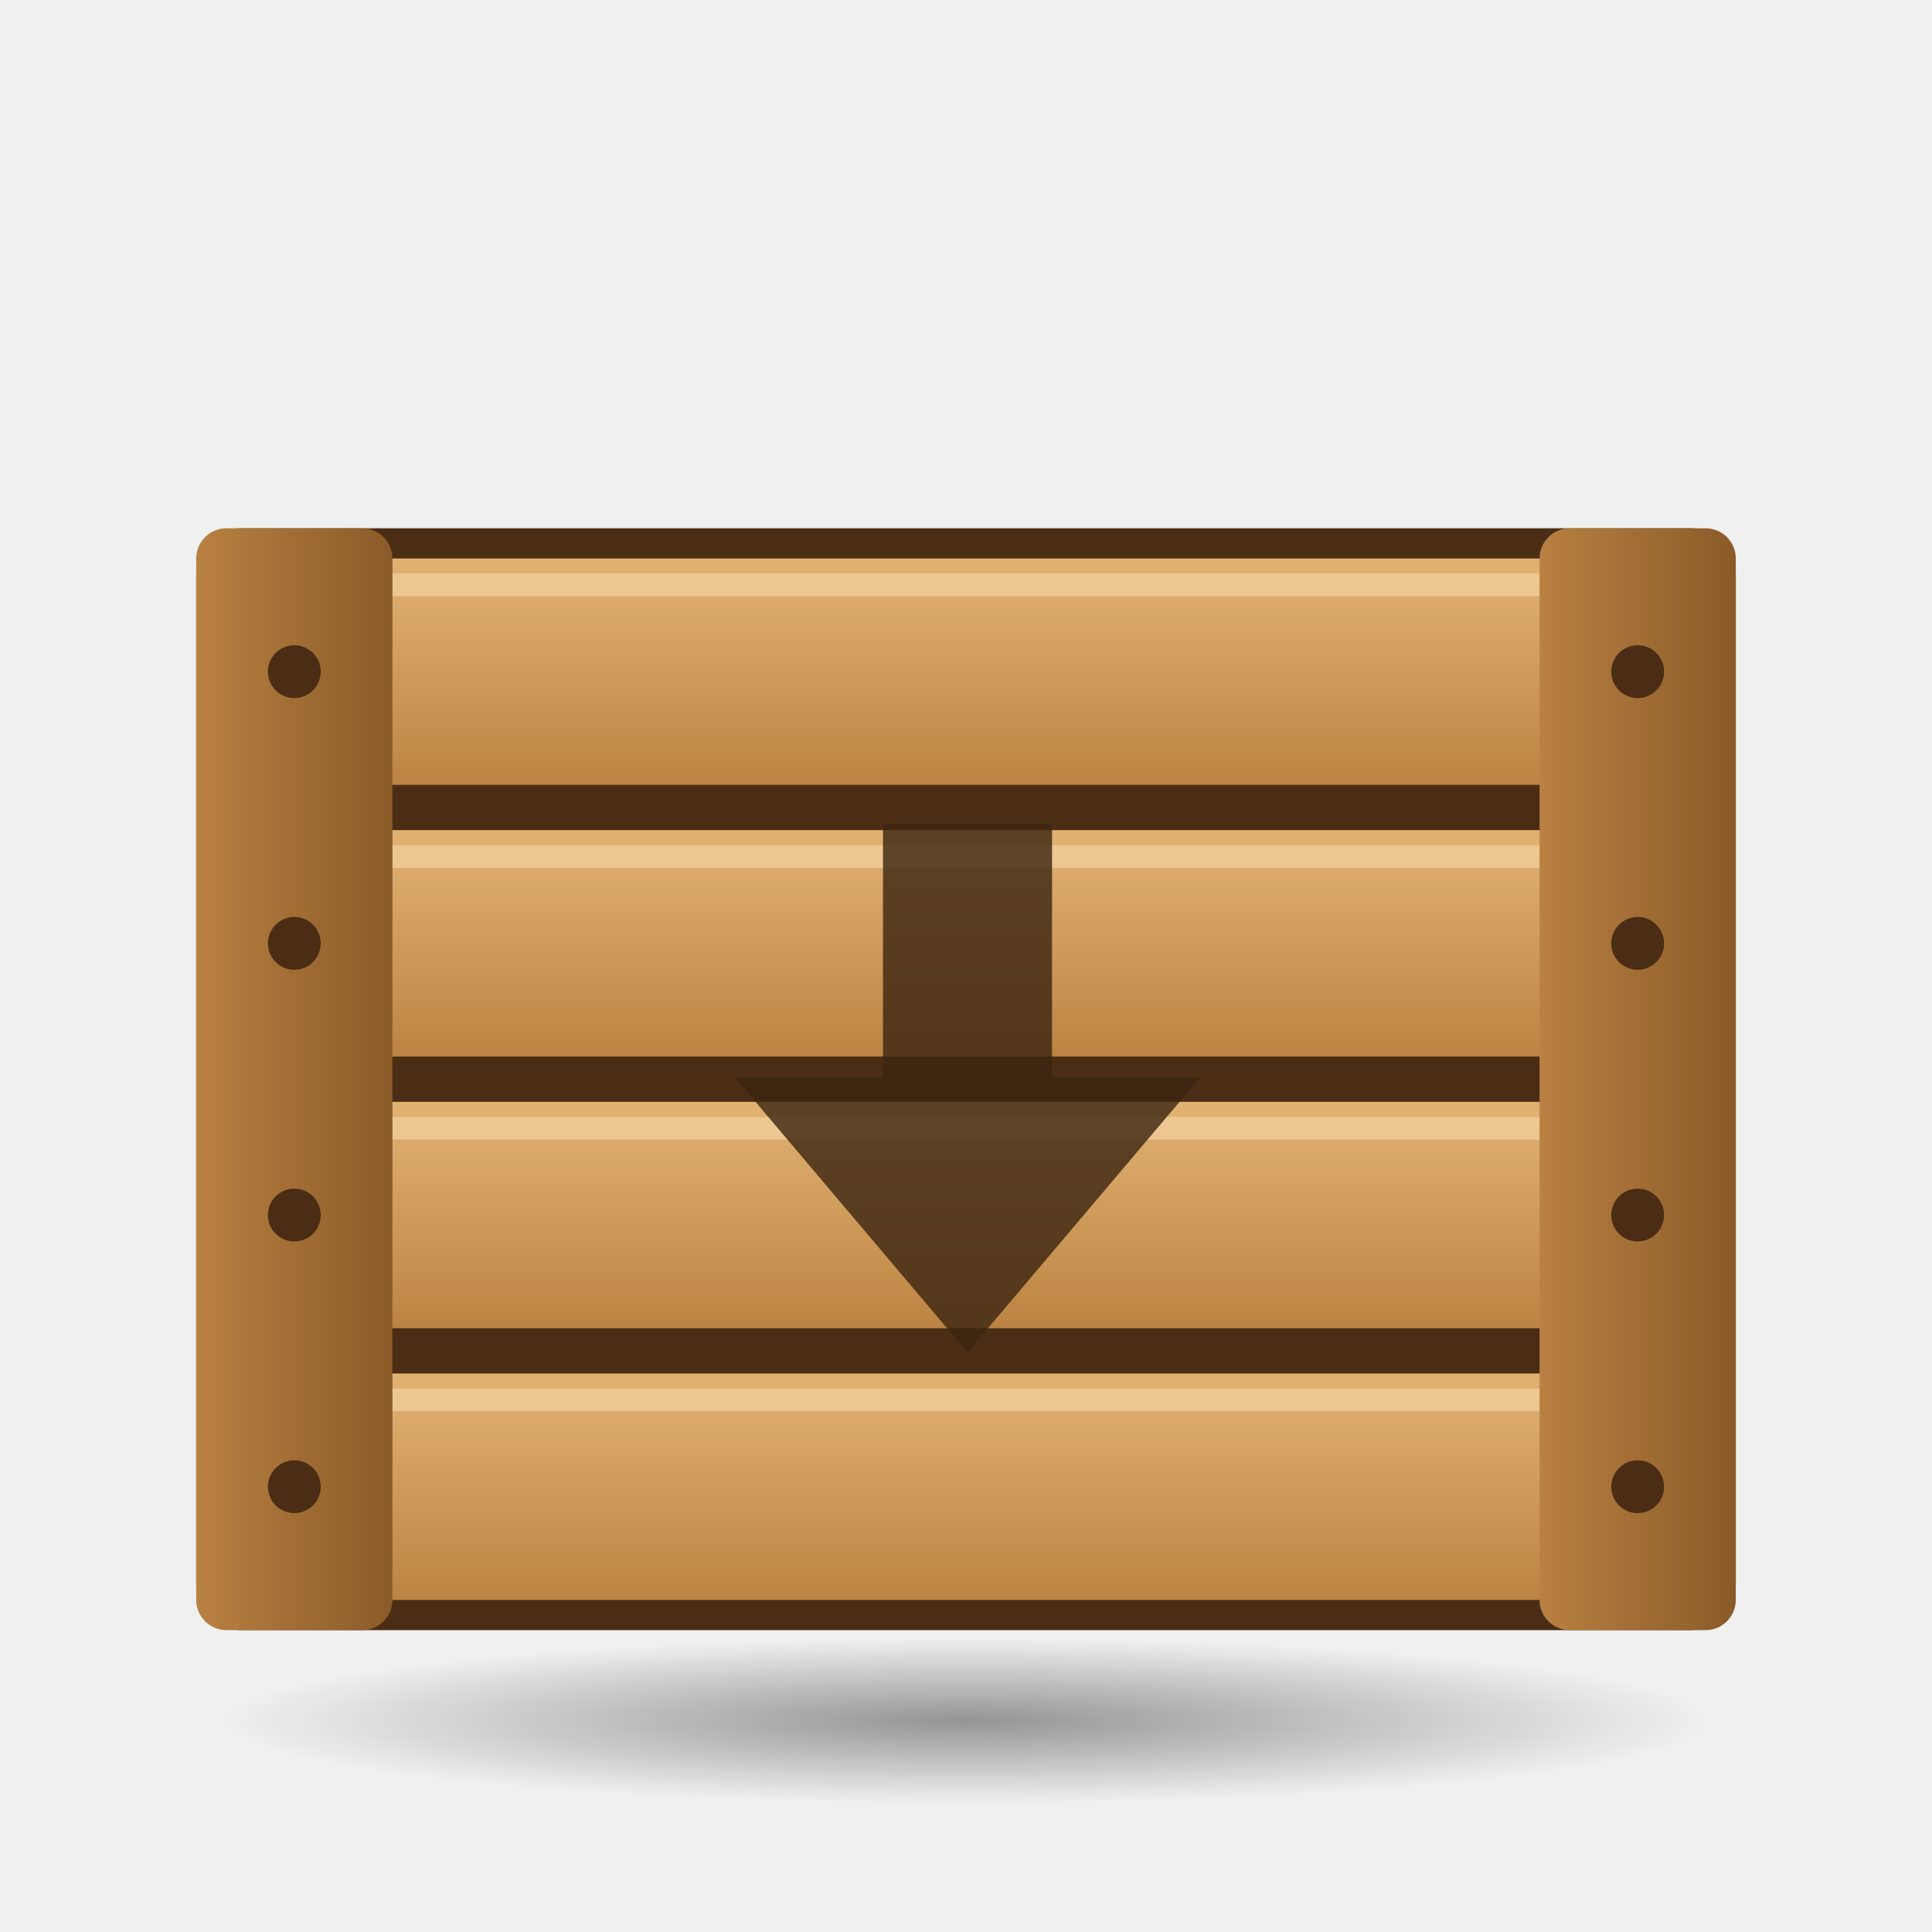
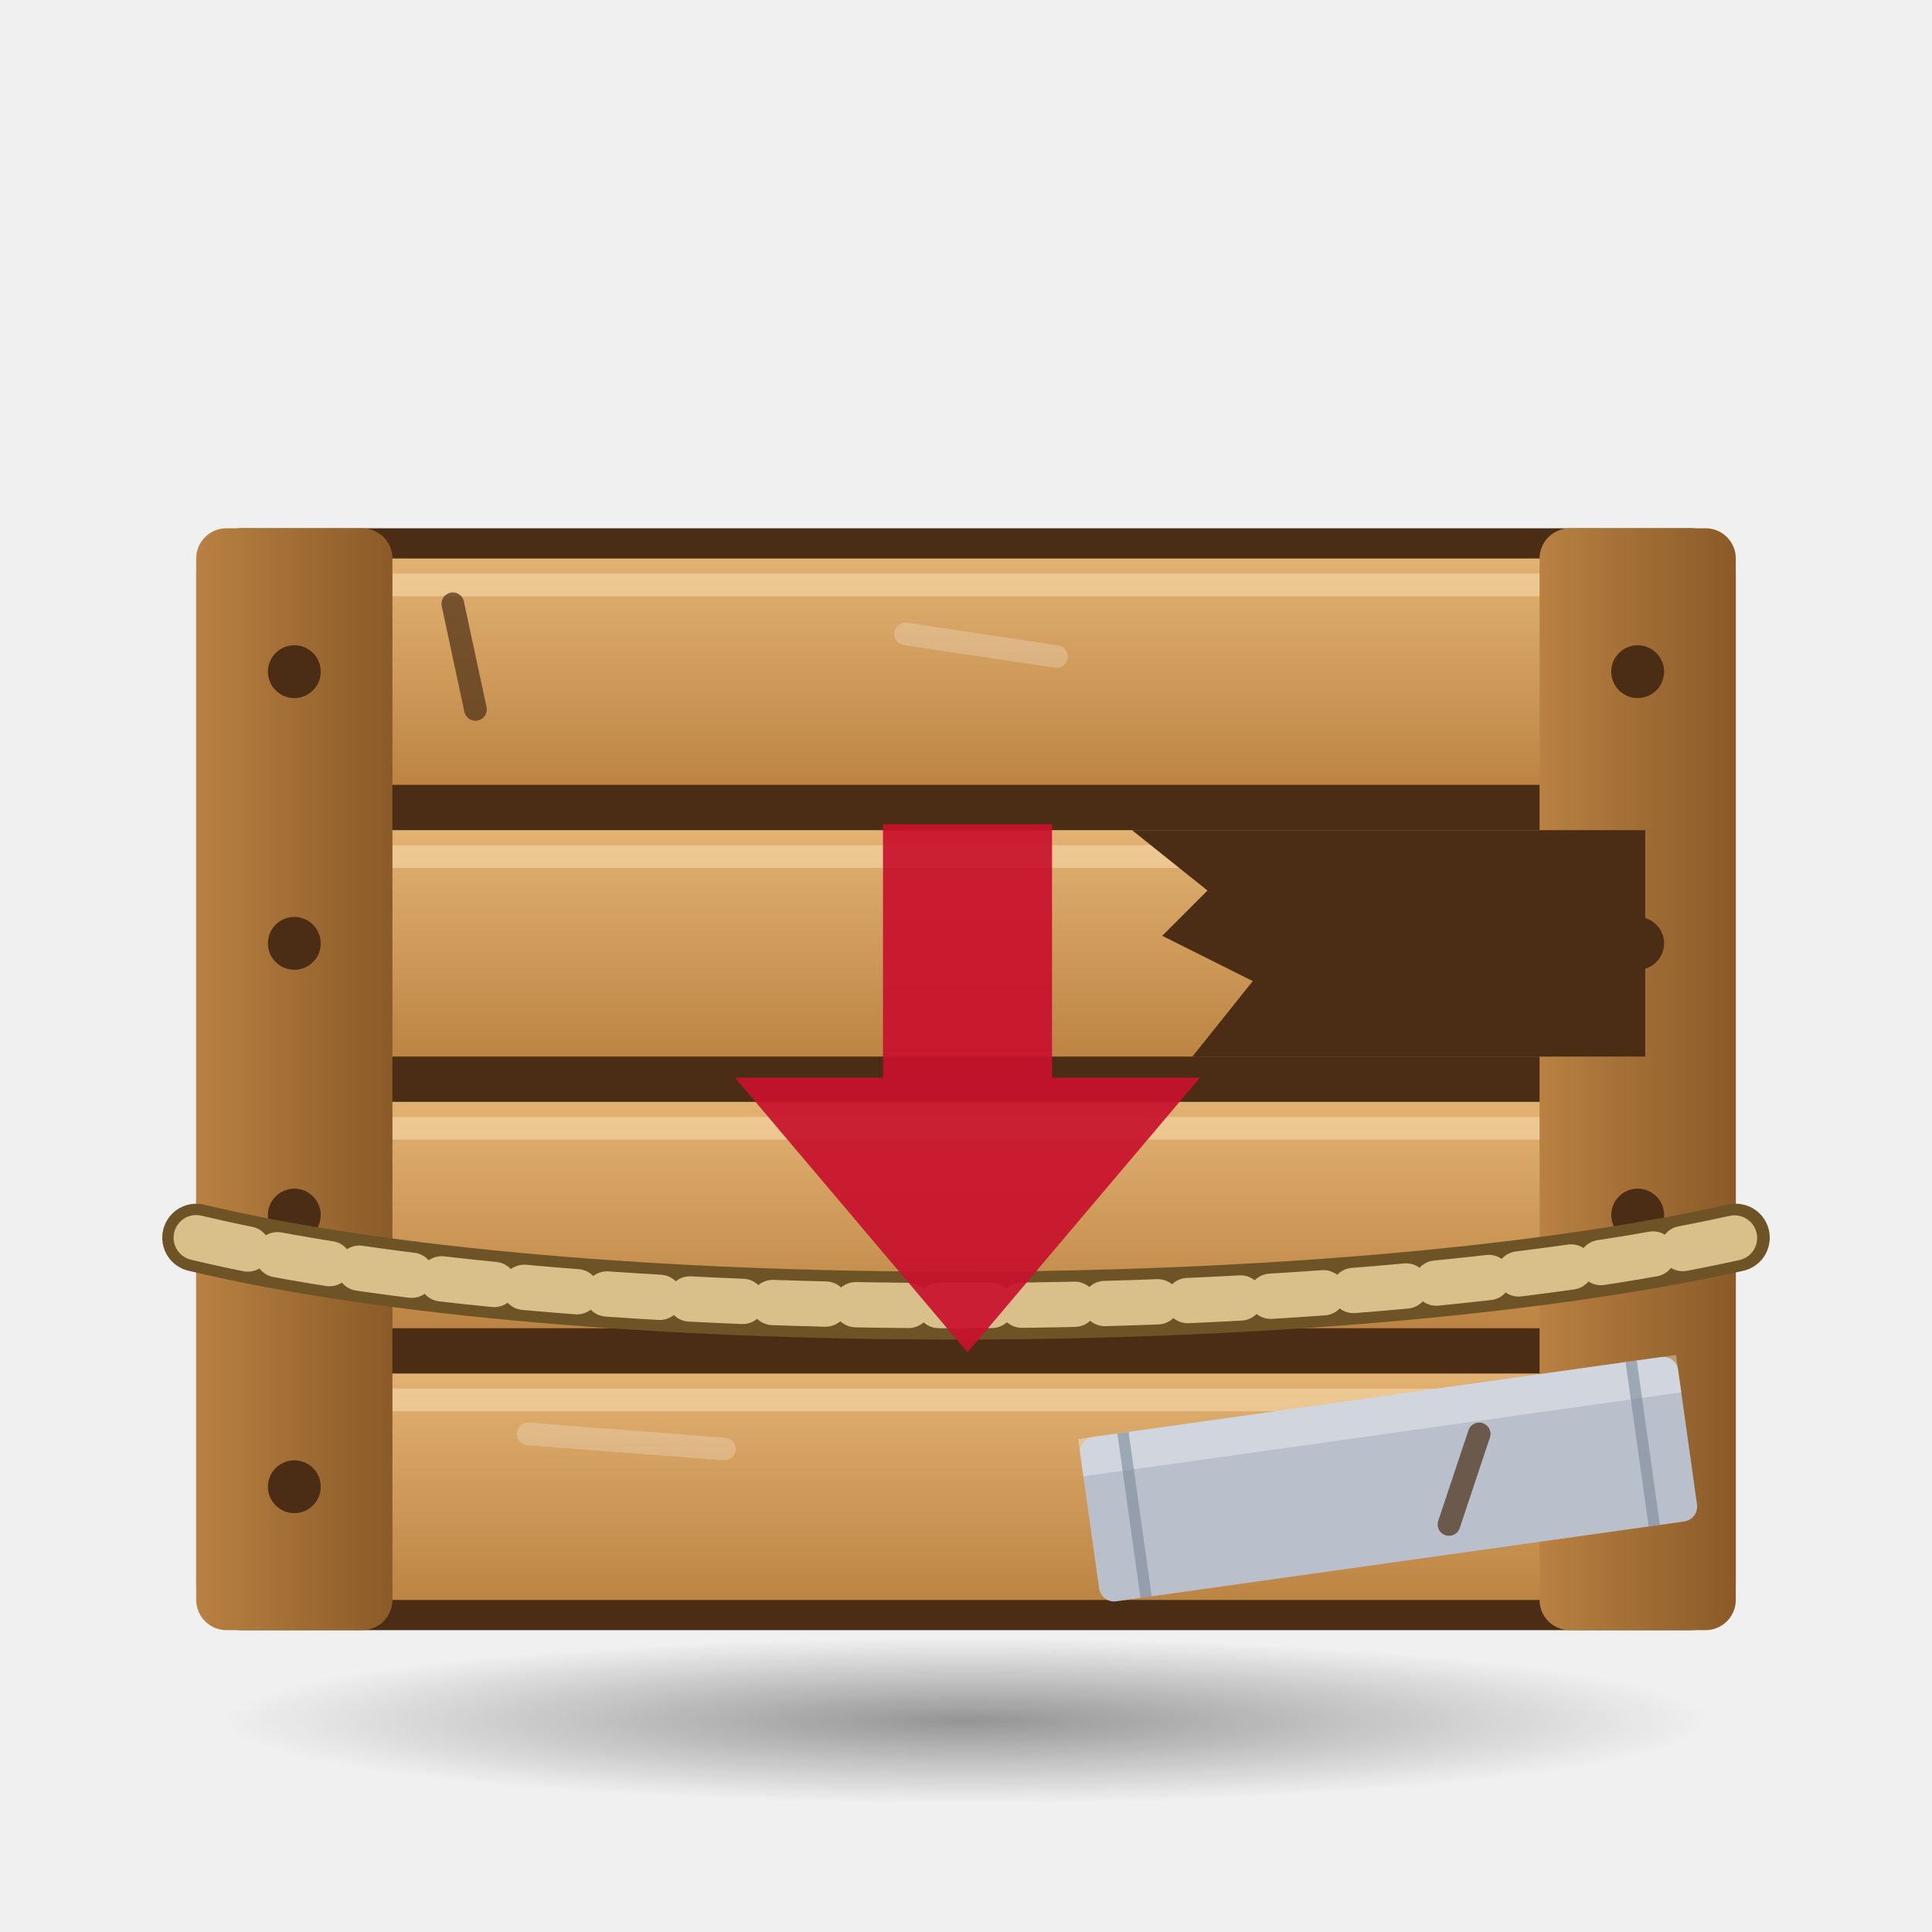
<svg xmlns="http://www.w3.org/2000/svg" viewBox="0 0 256 256">
  <defs>
    <radialGradient id="ground" cx=".5" cy=".5" r=".5">
      <stop offset="0" stop-color="#000" stop-opacity=".38" />
      <stop offset="1" stop-color="#000" stop-opacity="0" />
    </radialGradient>
    <linearGradient id="b" x1="0" y1="0" x2="0" y2="1">
      <stop offset="0" stop-color="#E2B273" />
      <stop offset="1" stop-color="#BC8443" />
    </linearGradient>
    <linearGradient id="p" x1="0" y1="0" x2="1" y2="0">
      <stop offset="0" stop-color="#B98142" />
      <stop offset="1" stop-color="#8A5A28" />
    </linearGradient>
  </defs>
  <ellipse cx="128" cy="228" rx="100" ry="11" fill="url(#ground)" />
  <rect x="26" y="70" width="204" height="146" rx="6" fill="#4A2D14" />
  <rect x="30" y="74" width="196" height="30" rx="3" fill="url(#b)" />
  <rect x="34" y="76" width="188" height="3" rx="1.500" fill="#F6D9A8" opacity=".6" />
  <rect x="30" y="110" width="196" height="30" rx="3" fill="url(#b)" />
  <rect x="34" y="112" width="188" height="3" rx="1.500" fill="#F6D9A8" opacity=".6" />
  <rect x="30" y="146" width="196" height="30" rx="3" fill="url(#b)" />
  <rect x="34" y="148" width="188" height="3" rx="1.500" fill="#F6D9A8" opacity=".6" />
  <rect x="30" y="182" width="196" height="30" rx="3" fill="url(#b)" />
  <rect x="34" y="184" width="188" height="3" rx="1.500" fill="#F6D9A8" opacity=".6" />
  <rect x="26" y="70" width="26" height="146" rx="4" fill="url(#p)" />
  <rect x="204" y="70" width="26" height="146" rx="4" fill="url(#p)" />
  <circle cx="39" cy="89" r="3.500" fill="#4A2D14" />
  <circle cx="39" cy="125" r="3.500" fill="#4A2D14" />
  <circle cx="39" cy="161" r="3.500" fill="#4A2D14" />
  <circle cx="39" cy="197" r="3.500" fill="#4A2D14" />
  <circle cx="217" cy="89" r="3.500" fill="#4A2D14" />
  <circle cx="217" cy="125" r="3.500" fill="#4A2D14" />
  <circle cx="217" cy="161" r="3.500" fill="#4A2D14" />
  <circle cx="217" cy="197" r="3.500" fill="#4A2D14" />
-   <g fill="#3B2410" opacity=".8" transform="translate(-51 -70) scale(1.4)">
+   <path d="M150 110l10 8-6 6 12 6-8 10h60v-30z" fill="#4A2D14" />
+   <g transform="rotate(-8 184 196)">
+     <rect x="144.0" y="185" width="80" height="22" rx="2" fill="#B9C0CC" />
+     <rect x="144.0" y="185" width="80" height="5" fill="#fff" opacity=".35" />
+     <path d="M150.0 185v22M218.0 185v22" stroke="#7C8798" stroke-width="1.500" opacity=".6" />
+   </g>
+   <path d="M26 164c50 12 150 12 204 0" fill="none" stroke="#6E5327" stroke-width="9" stroke-linecap="round" />
+   <path d="M26 164c50 12 150 12 204 0" fill="none" stroke="#D9C08A" stroke-width="6" stroke-linecap="round" stroke-dasharray="7 4" />
+   <path d="M60 80l3 14M196 190l-4 12" stroke="#4A2D14" stroke-width="3" stroke-linecap="round" opacity=".7" />
+   <g stroke="#fff" stroke-width="3" stroke-linecap="round" opacity=".22">
+     <path d="M70 190l26 2" />
+     <path d="M120 84l20 3" />
+   </g>
+   <g fill="#C8102B" opacity=".92" transform="translate(-51 -70) scale(1.4)">
    <path d="M120 128h16v24h14l-22 26-22-26h14z" />
  </g>
</svg>
